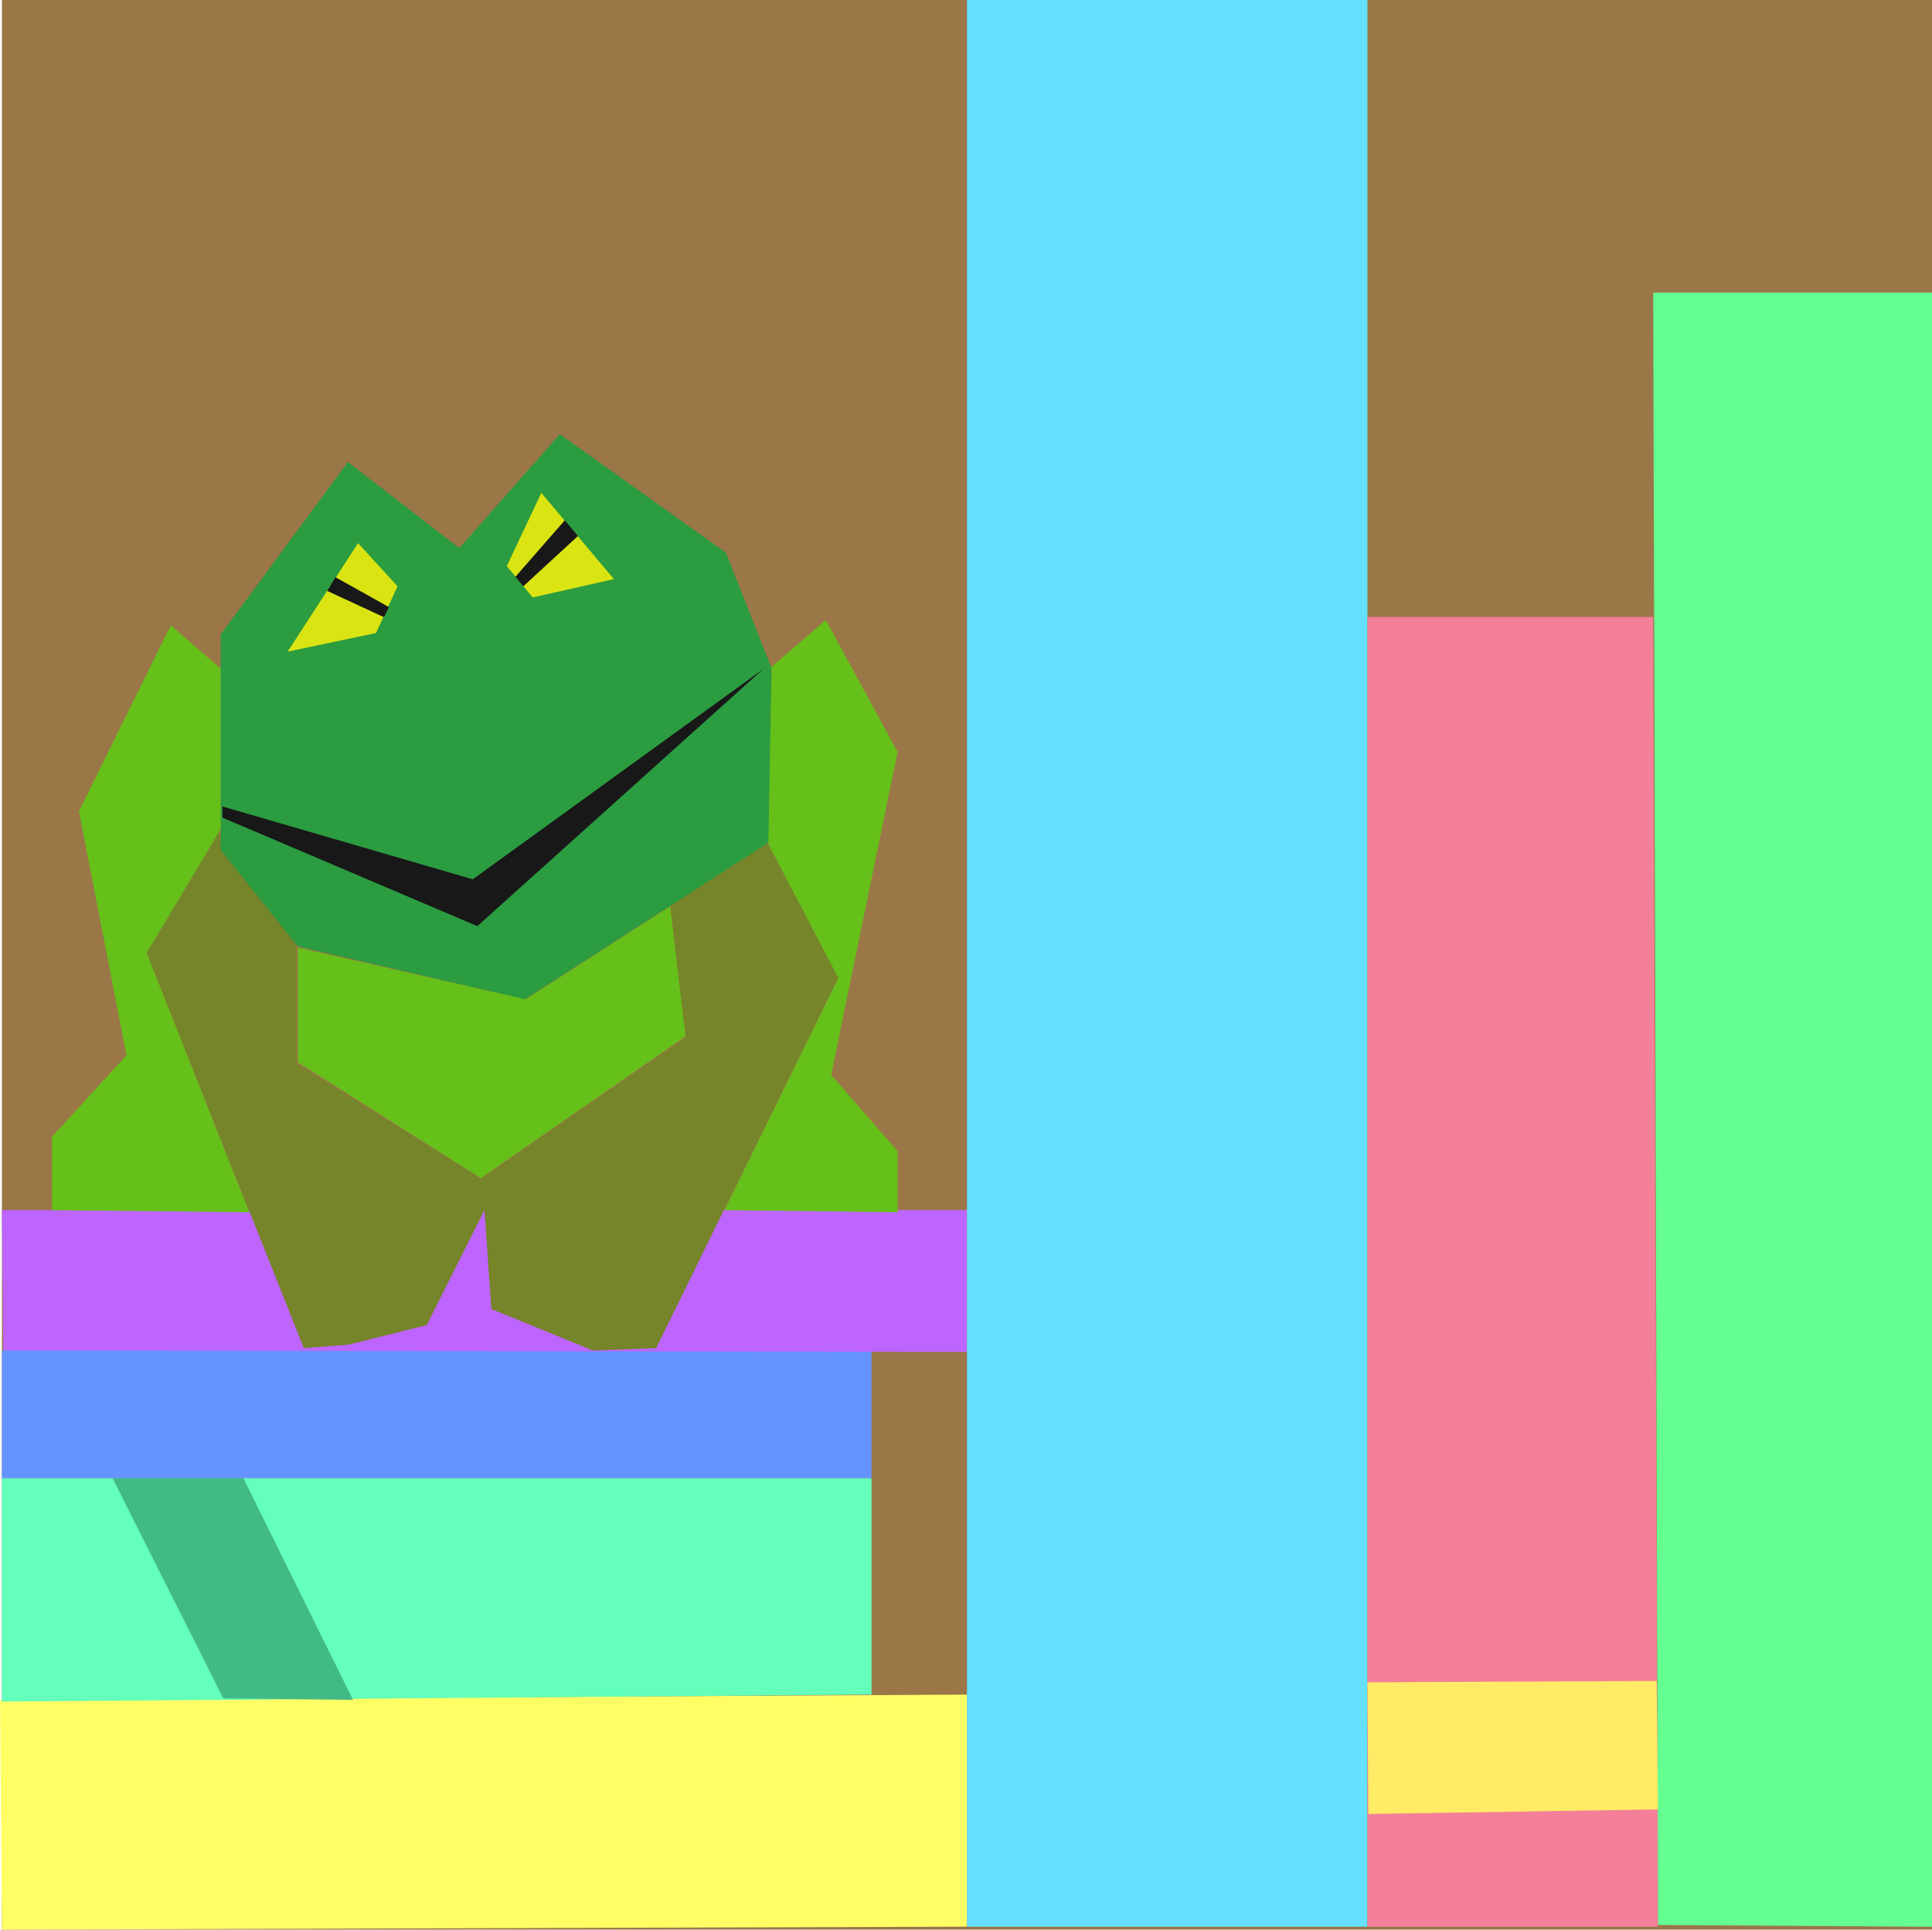
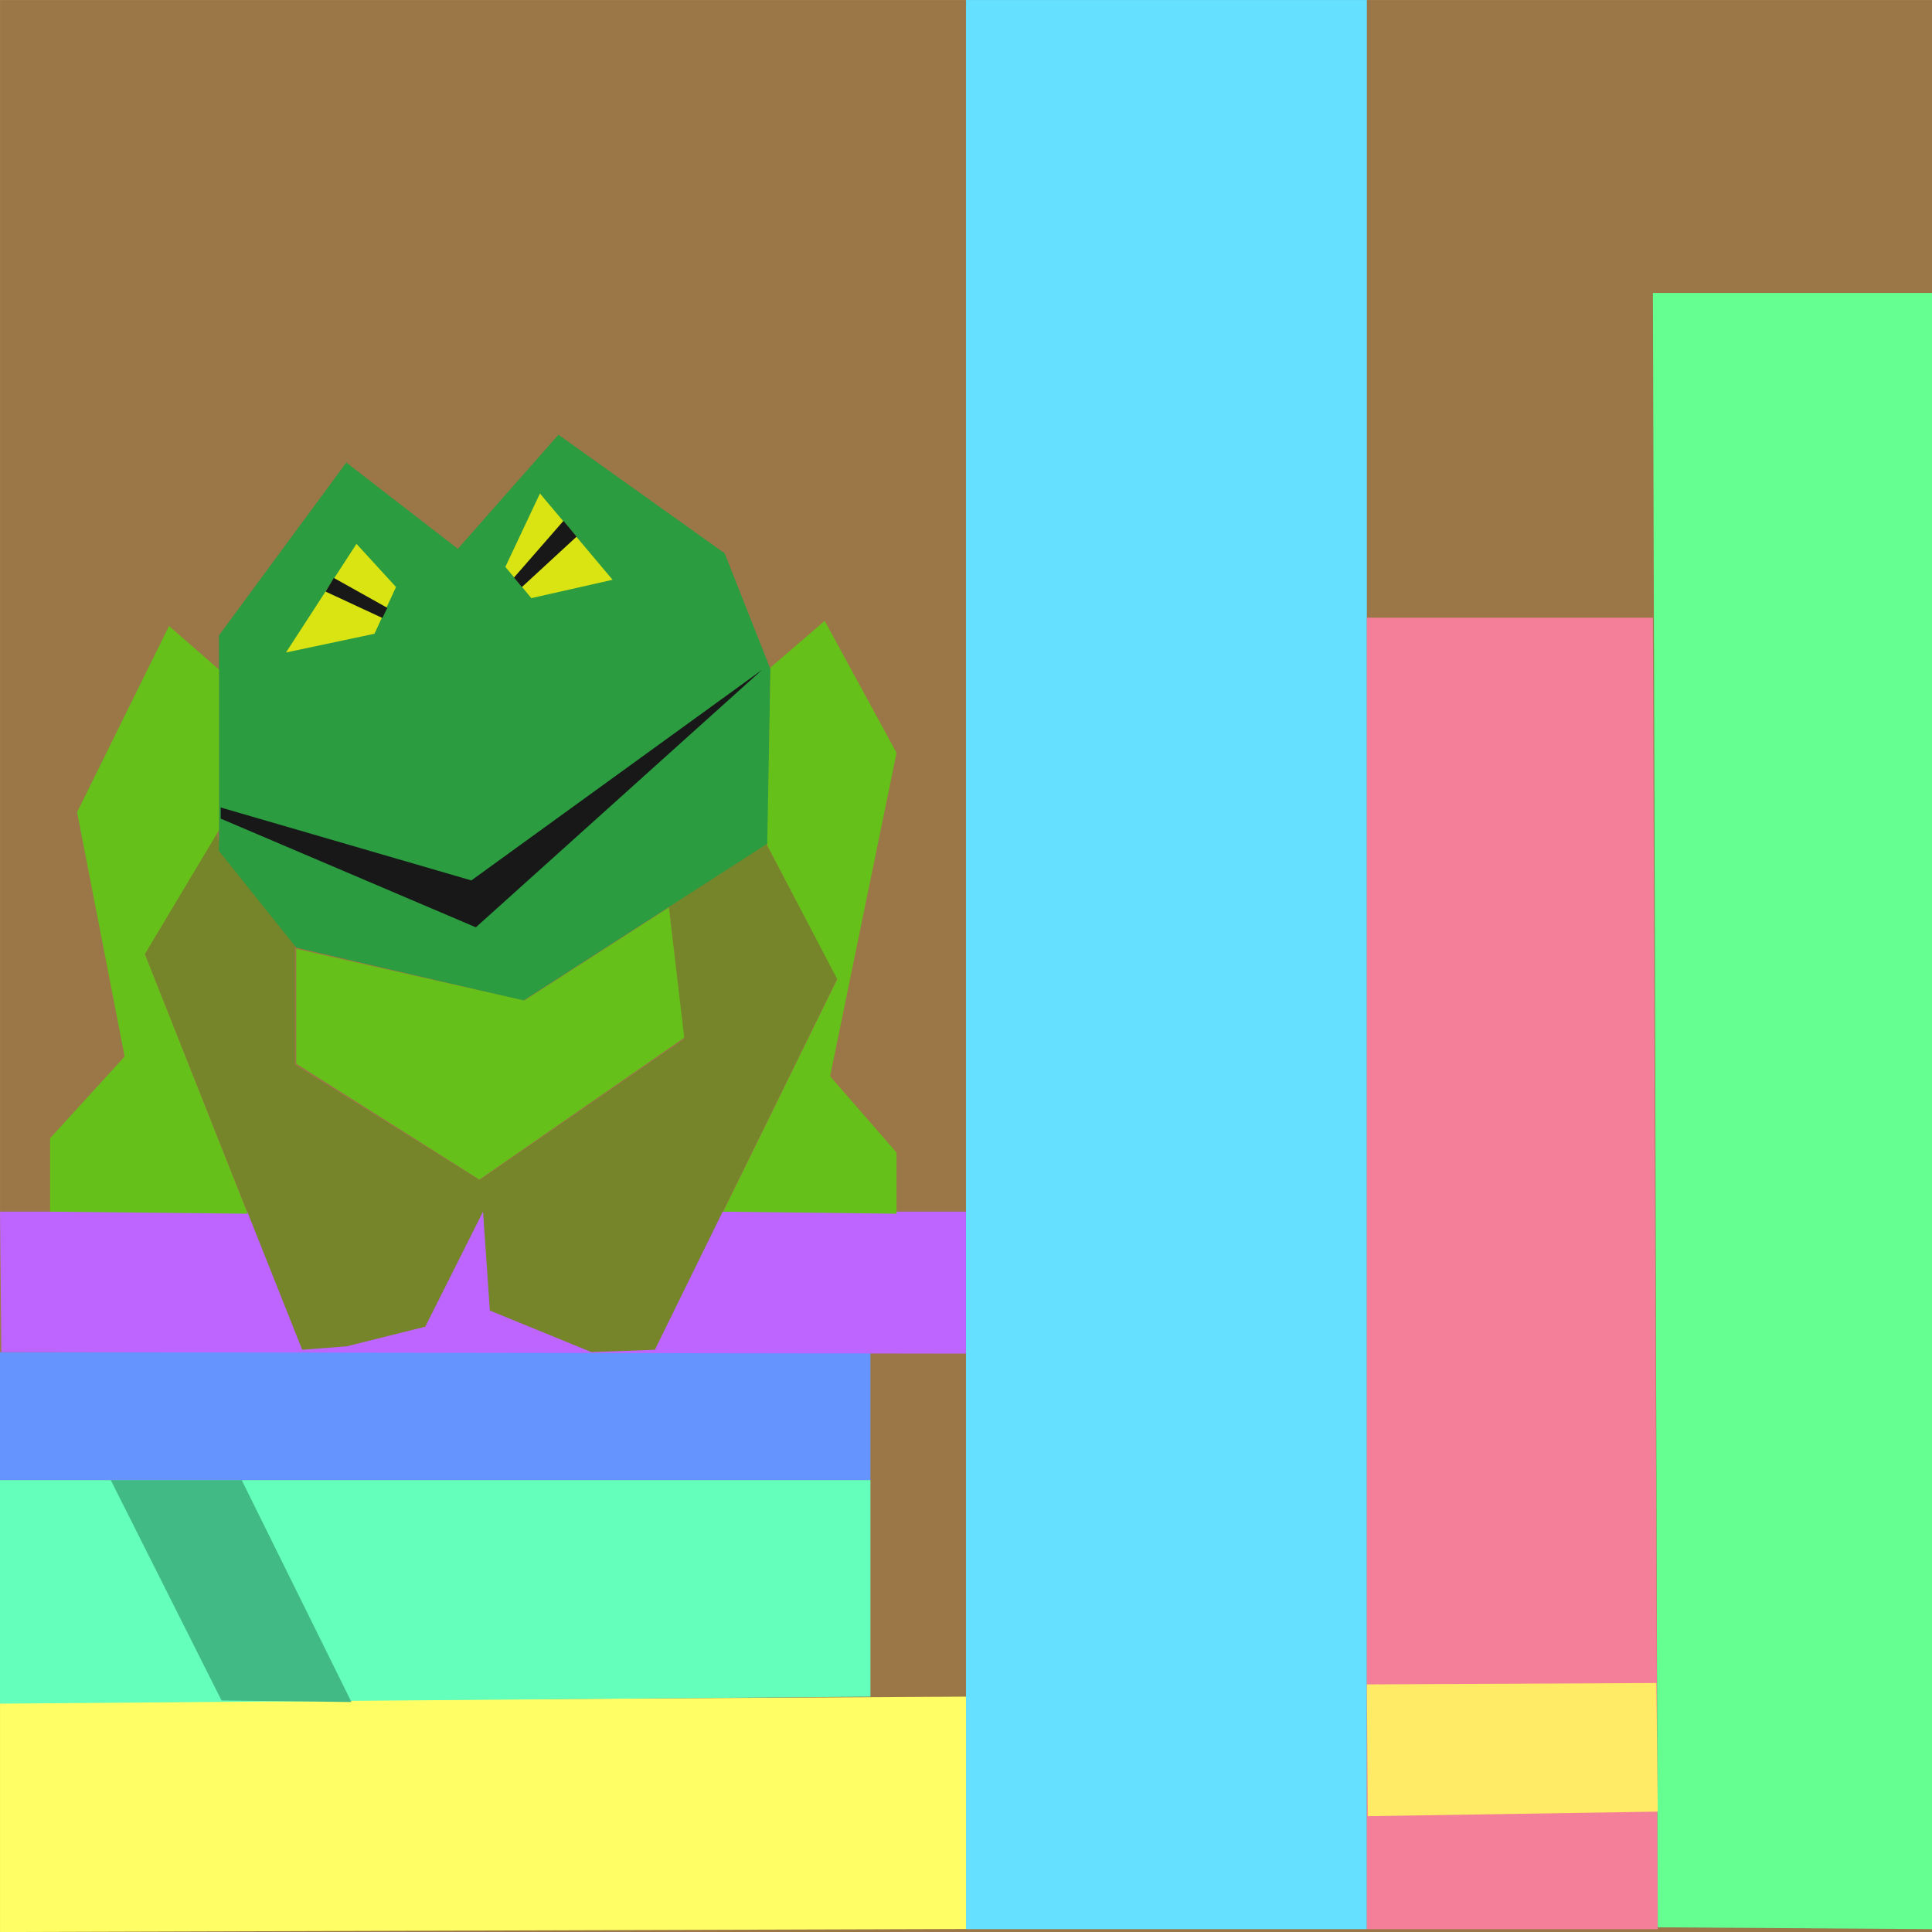
- <svg xmlns="http://www.w3.org/2000/svg" xmlns:xlink="http://www.w3.org/1999/xlink" version="1.1" preserveAspectRatio="xMidYMid meet" viewBox="72.516 29.412 262.262 262" width="262.26" height="262">
+ <svg xmlns="http://www.w3.org/2000/svg" xmlns:xlink="http://www.w3.org/1999/xlink" version="1.1" preserveAspectRatio="xMidYMid meet" viewBox="22.778 19.796 262 262" width="262" height="262">
  <defs>
-     <path d="M72.78 29.41L334.78 29.41L334.78 291.41L72.78 291.41L72.78 29.41Z" id="amD28HSwq" />
-     <path d="M72.52 260.22L203.78 259.5L203.78 291.01L72.78 291.41L72.52 260.22Z" id="f2sbxEQduL" />
-     <path d="M72.78 230.11L190.82 230.11L190.82 259.5L72.78 260.45L72.78 230.11Z" id="a1ZvaRAydW" />
-     <path d="M87.79 230.11L105.55 230.11L120.44 260.22L102.82 260.01L87.79 230.11Z" id="c3L2Y8Tzey" />
-     <path d="M72.78 212.78L190.82 212.78L190.82 230.11L72.78 230.11L72.78 212.78Z" id="b5yrepatRq" />
-     <path d="M72.78 193.72L203.78 193.72L203.78 212.97L72.96 212.78L72.78 193.72Z" id="bA0RO4rBp" />
-     <path d="M203.78 29.41L258.14 29.41L258.14 291.02L203.78 291.02L203.78 29.41Z" id="b6tUlgBJ00" />
-     <path d="M258.14 113.18L296.93 113.18L297.59 291.02L258.14 291.02L258.14 113.18Z" id="b7H2cObo5t" />
-     <path d="M296.93 69.14L334.78 69.14L334.78 291.02L297.59 290.78L296.93 69.14Z" id="a8v1VIYey" />
-     <path d="M258.14 257.83L297.4 257.65L297.59 275.09L258.26 275.71L258.14 257.83Z" id="b1e66FBvU8" />
-     <path d="M102.68 144.58L112.77 157.69L112.77 173.8L137.81 189.45L165.51 170.36L163.47 152.05L176.62 143.76L186.32 162.07L161.59 212.46L152.99 212.78L139.21 207.14L138.28 193.72L130.45 209.33L119.81 211.99L113.76 212.46L92.42 158.78L102.13 142.35L102.68 144.58Z" id="h1bZP7jblk" />
-     <path d="M112.95 157.91L143.76 165.1L176.89 143.78L177.26 120.15L171.05 104.44L148.51 88.36L134.87 103.83L119.74 92.14L102.47 115.57L102.47 144.81L112.95 157.91Z" id="b1gekIl3Rq" />
-     <path d="M143.88 165.1L163.49 152.47L165.57 170.13L137.79 189.38L112.95 173.66L112.95 158.07L143.88 165.1Z" id="c3Luz5TMj" />
-     <path d="M92.42 158.8L106.37 194.01L79.57 193.72L79.57 183.77L89.68 172.69L83.23 139.56L95.7 114.31L102.47 120.19L102.47 142L92.42 158.8Z" id="a8g2arj2eT" />
-     <path d="M186.32 162.2L176.82 144.05L177.26 119.94L184.62 113.6L194.36 131.51L185.35 175.36L194.36 185.71L194.36 194.01L170.85 193.72L186.32 162.2Z" id="b4dYLc8fCd" />
-     <path d="M102.71 140.43L137.31 155.16L176.14 120.24L136.7 148.8L102.71 138.91L102.71 140.43Z" id="fM6RQN6bf" />
-     <path d="M111.56 117.89L123.56 115.36L126.48 109.02L121.12 103.16L111.56 117.89Z" id="a2uGJqfMhU" />
-     <path d="M116.93 109.64L124.63 113.21L125.31 111.84L118.05 107.78L116.93 109.64Z" id="c8Q2qEL8KX" />
-     <path d="M141.31 106.28L144.83 110.53L155.85 108.04L146 96.33L141.31 106.28Z" id="amVsyVQAw" />
-     <path d="M143.55 109.02L150.97 102.19L149.19 100.05L142.48 107.73L143.55 109.02Z" id="aYSEI5yU" />
+     <path d="M22.78 19.8L284.78 19.8L284.78 281.8L22.78 281.8L22.78 19.8Z" id="a4MlViVPOU" />
+     <path d="M22.78 250.61L153.78 249.88L153.78 281.39L22.78 281.8L22.78 250.61Z" id="arBV9xrxF" />
+     <path d="M22.78 220.5L140.82 220.5L140.82 249.88L22.78 250.83L22.78 220.5Z" id="a1qzGvJsUj" />
+     <path d="M37.79 220.5L55.55 220.5L70.44 250.61L52.82 250.4L37.79 220.5Z" id="ha2O8z1MJ" />
+     <path d="M22.78 203.16L140.82 203.16L140.82 220.5L22.78 220.5L22.78 203.16Z" id="b63P2tkP" />
+     <path d="M22.78 184.11L153.78 184.11L153.78 203.36L22.96 203.16L22.78 184.11Z" id="a13uNKvPW7" />
+     <path d="M153.78 19.8L208.14 19.8L208.14 281.41L153.78 281.41L153.78 19.8Z" id="cavyljz0q" />
+     <path d="M208.14 103.56L246.93 103.56L247.59 281.41L208.14 281.41L208.14 103.56Z" id="dmGQcDKex" />
+     <path d="M246.93 59.52L284.78 59.52L284.78 281.41L247.59 281.16L246.93 59.52Z" id="g28cr7gnpm" />
+     <path d="M208.14 248.22L247.4 248.03L247.59 265.47L208.26 266.09L208.14 248.22Z" id="d2UMTYbdS6" />
+     <path d="M52.68 134.97L62.77 148.07L62.77 164.19L87.81 179.84L115.51 160.75L113.47 142.44L126.62 134.14L136.32 152.45L111.59 202.84L102.99 203.16L89.21 197.52L88.28 184.11L80.45 199.71L69.81 202.37L63.76 202.84L42.42 149.17L52.13 132.73L52.68 134.97Z" id="a2pbVqOpgt" />
+     <path d="M62.95 148.3L93.76 155.48L126.89 134.17L127.26 110.54L121.05 94.83L98.51 78.75L84.87 94.22L69.74 82.52L52.47 105.96L52.47 135.19L62.95 148.3Z" id="a4eWPQ7Txh" />
+     <path d="M93.88 155.48L113.49 142.86L115.57 160.52L87.79 179.76L62.95 164.05L62.95 148.46L93.88 155.48Z" id="b1goraiARg" />
+     <path d="M42.42 149.19L56.37 184.39L29.57 184.11L29.57 174.16L39.68 163.07L33.23 129.94L45.7 104.69L52.47 110.58L52.47 132.38L42.42 149.19Z" id="b1CfdpYTkc" />
+     <path d="M136.32 152.59L126.82 134.44L127.26 110.32L134.62 103.99L144.36 121.89L135.35 165.74L144.36 176.1L144.36 184.39L120.85 184.11L136.32 152.59Z" id="c4CiSwH2aK" />
+     <path d="M52.71 130.81L87.31 145.55L126.14 110.62L86.7 139.19L52.71 129.3L52.71 130.81Z" id="b29Jj6tQR" />
+     <path d="M61.56 108.28L73.56 105.74L76.48 99.4L71.12 93.55L61.56 108.28Z" id="doyL5o0sq" />
+     <path d="M66.93 100.02L74.63 103.6L75.31 102.23L68.05 98.17L66.93 100.02Z" id="a24be0mVcm" />
+     <path d="M91.31 96.67L94.83 100.91L105.85 98.42L96 86.72L91.31 96.67Z" id="c4yW5WZvm" />
+     <path d="M93.55 99.41L100.97 92.57L99.19 90.43L92.48 98.12L93.55 99.41Z" id="a2ksCcezsn" />
  </defs>
  <g>
    <g>
      <g>
-         <use xlink:href="#amD28HSwq" opacity="1" fill="#9b7647" fill-opacity="1" />
+         <use xlink:href="#a4MlViVPOU" opacity="1" fill="#9b7647" fill-opacity="1" />
      </g>
      <g>
-         <use xlink:href="#f2sbxEQduL" opacity="1" fill="#fffe65" fill-opacity="1" />
+         <use xlink:href="#arBV9xrxF" opacity="1" fill="#fffe65" fill-opacity="1" />
      </g>
      <g>
-         <use xlink:href="#a1ZvaRAydW" opacity="1" fill="#65ffbc" fill-opacity="1" />
+         <use xlink:href="#a1qzGvJsUj" opacity="1" fill="#65ffbc" fill-opacity="1" />
      </g>
      <g>
-         <use xlink:href="#c3L2Y8Tzey" opacity="1" fill="#42ba86" fill-opacity="1" />
+         <use xlink:href="#ha2O8z1MJ" opacity="1" fill="#42ba86" fill-opacity="1" />
      </g>
      <g>
-         <use xlink:href="#b5yrepatRq" opacity="1" fill="#6594ff" fill-opacity="1" />
+         <use xlink:href="#b63P2tkP" opacity="1" fill="#6594ff" fill-opacity="1" />
      </g>
      <g>
-         <use xlink:href="#bA0RO4rBp" opacity="1" fill="#be65ff" fill-opacity="1" />
+         <use xlink:href="#a13uNKvPW7" opacity="1" fill="#be65ff" fill-opacity="1" />
      </g>
      <g>
-         <use xlink:href="#b6tUlgBJ00" opacity="1" fill="#65e0ff" fill-opacity="1" />
+         <use xlink:href="#cavyljz0q" opacity="1" fill="#65e0ff" fill-opacity="1" />
      </g>
      <g>
-         <use xlink:href="#b7H2cObo5t" opacity="1" fill="#f37f99" fill-opacity="1" />
+         <use xlink:href="#dmGQcDKex" opacity="1" fill="#f37f99" fill-opacity="1" />
      </g>
      <g>
-         <use xlink:href="#a8v1VIYey" opacity="1" fill="#65ff91" fill-opacity="1" />
+         <use xlink:href="#g28cr7gnpm" opacity="1" fill="#65ff91" fill-opacity="1" />
      </g>
      <g>
-         <use xlink:href="#b1e66FBvU8" opacity="1" fill="#ffeb65" fill-opacity="1" />
+         <use xlink:href="#d2UMTYbdS6" opacity="1" fill="#ffeb65" fill-opacity="1" />
      </g>
      <g>
-         <use xlink:href="#h1bZP7jblk" opacity="1" fill="#76842a" fill-opacity="1" />
+         <use xlink:href="#a2pbVqOpgt" opacity="1" fill="#76842a" fill-opacity="1" />
      </g>
      <g>
-         <use xlink:href="#b1gekIl3Rq" opacity="1" fill="#2b9c40" fill-opacity="1" />
+         <use xlink:href="#a4eWPQ7Txh" opacity="1" fill="#2b9c40" fill-opacity="1" />
      </g>
      <g>
-         <use xlink:href="#c3Luz5TMj" opacity="1" fill="#65c019" fill-opacity="1" />
+         <use xlink:href="#b1goraiARg" opacity="1" fill="#65c019" fill-opacity="1" />
      </g>
      <g>
-         <use xlink:href="#a8g2arj2eT" opacity="1" fill="#65c019" fill-opacity="1" />
+         <use xlink:href="#b1CfdpYTkc" opacity="1" fill="#65c019" fill-opacity="1" />
      </g>
      <g>
-         <use xlink:href="#b4dYLc8fCd" opacity="1" fill="#65c019" fill-opacity="1" />
+         <use xlink:href="#c4CiSwH2aK" opacity="1" fill="#65c019" fill-opacity="1" />
      </g>
      <g>
-         <use xlink:href="#fM6RQN6bf" opacity="1" fill="#181818" fill-opacity="1" />
+         <use xlink:href="#b29Jj6tQR" opacity="1" fill="#181818" fill-opacity="1" />
      </g>
      <g>
-         <use xlink:href="#a2uGJqfMhU" opacity="1" fill="#dae413" fill-opacity="1" />
+         <use xlink:href="#doyL5o0sq" opacity="1" fill="#dae413" fill-opacity="1" />
      </g>
      <g>
-         <use xlink:href="#c8Q2qEL8KX" opacity="1" fill="#181818" fill-opacity="1" />
+         <use xlink:href="#a24be0mVcm" opacity="1" fill="#181818" fill-opacity="1" />
      </g>
      <g>
-         <use xlink:href="#amVsyVQAw" opacity="1" fill="#dae413" fill-opacity="1" />
+         <use xlink:href="#c4yW5WZvm" opacity="1" fill="#dae413" fill-opacity="1" />
      </g>
      <g>
-         <use xlink:href="#aYSEI5yU" opacity="1" fill="#181818" fill-opacity="1" />
+         <use xlink:href="#a2ksCcezsn" opacity="1" fill="#181818" fill-opacity="1" />
      </g>
    </g>
  </g>
</svg>
